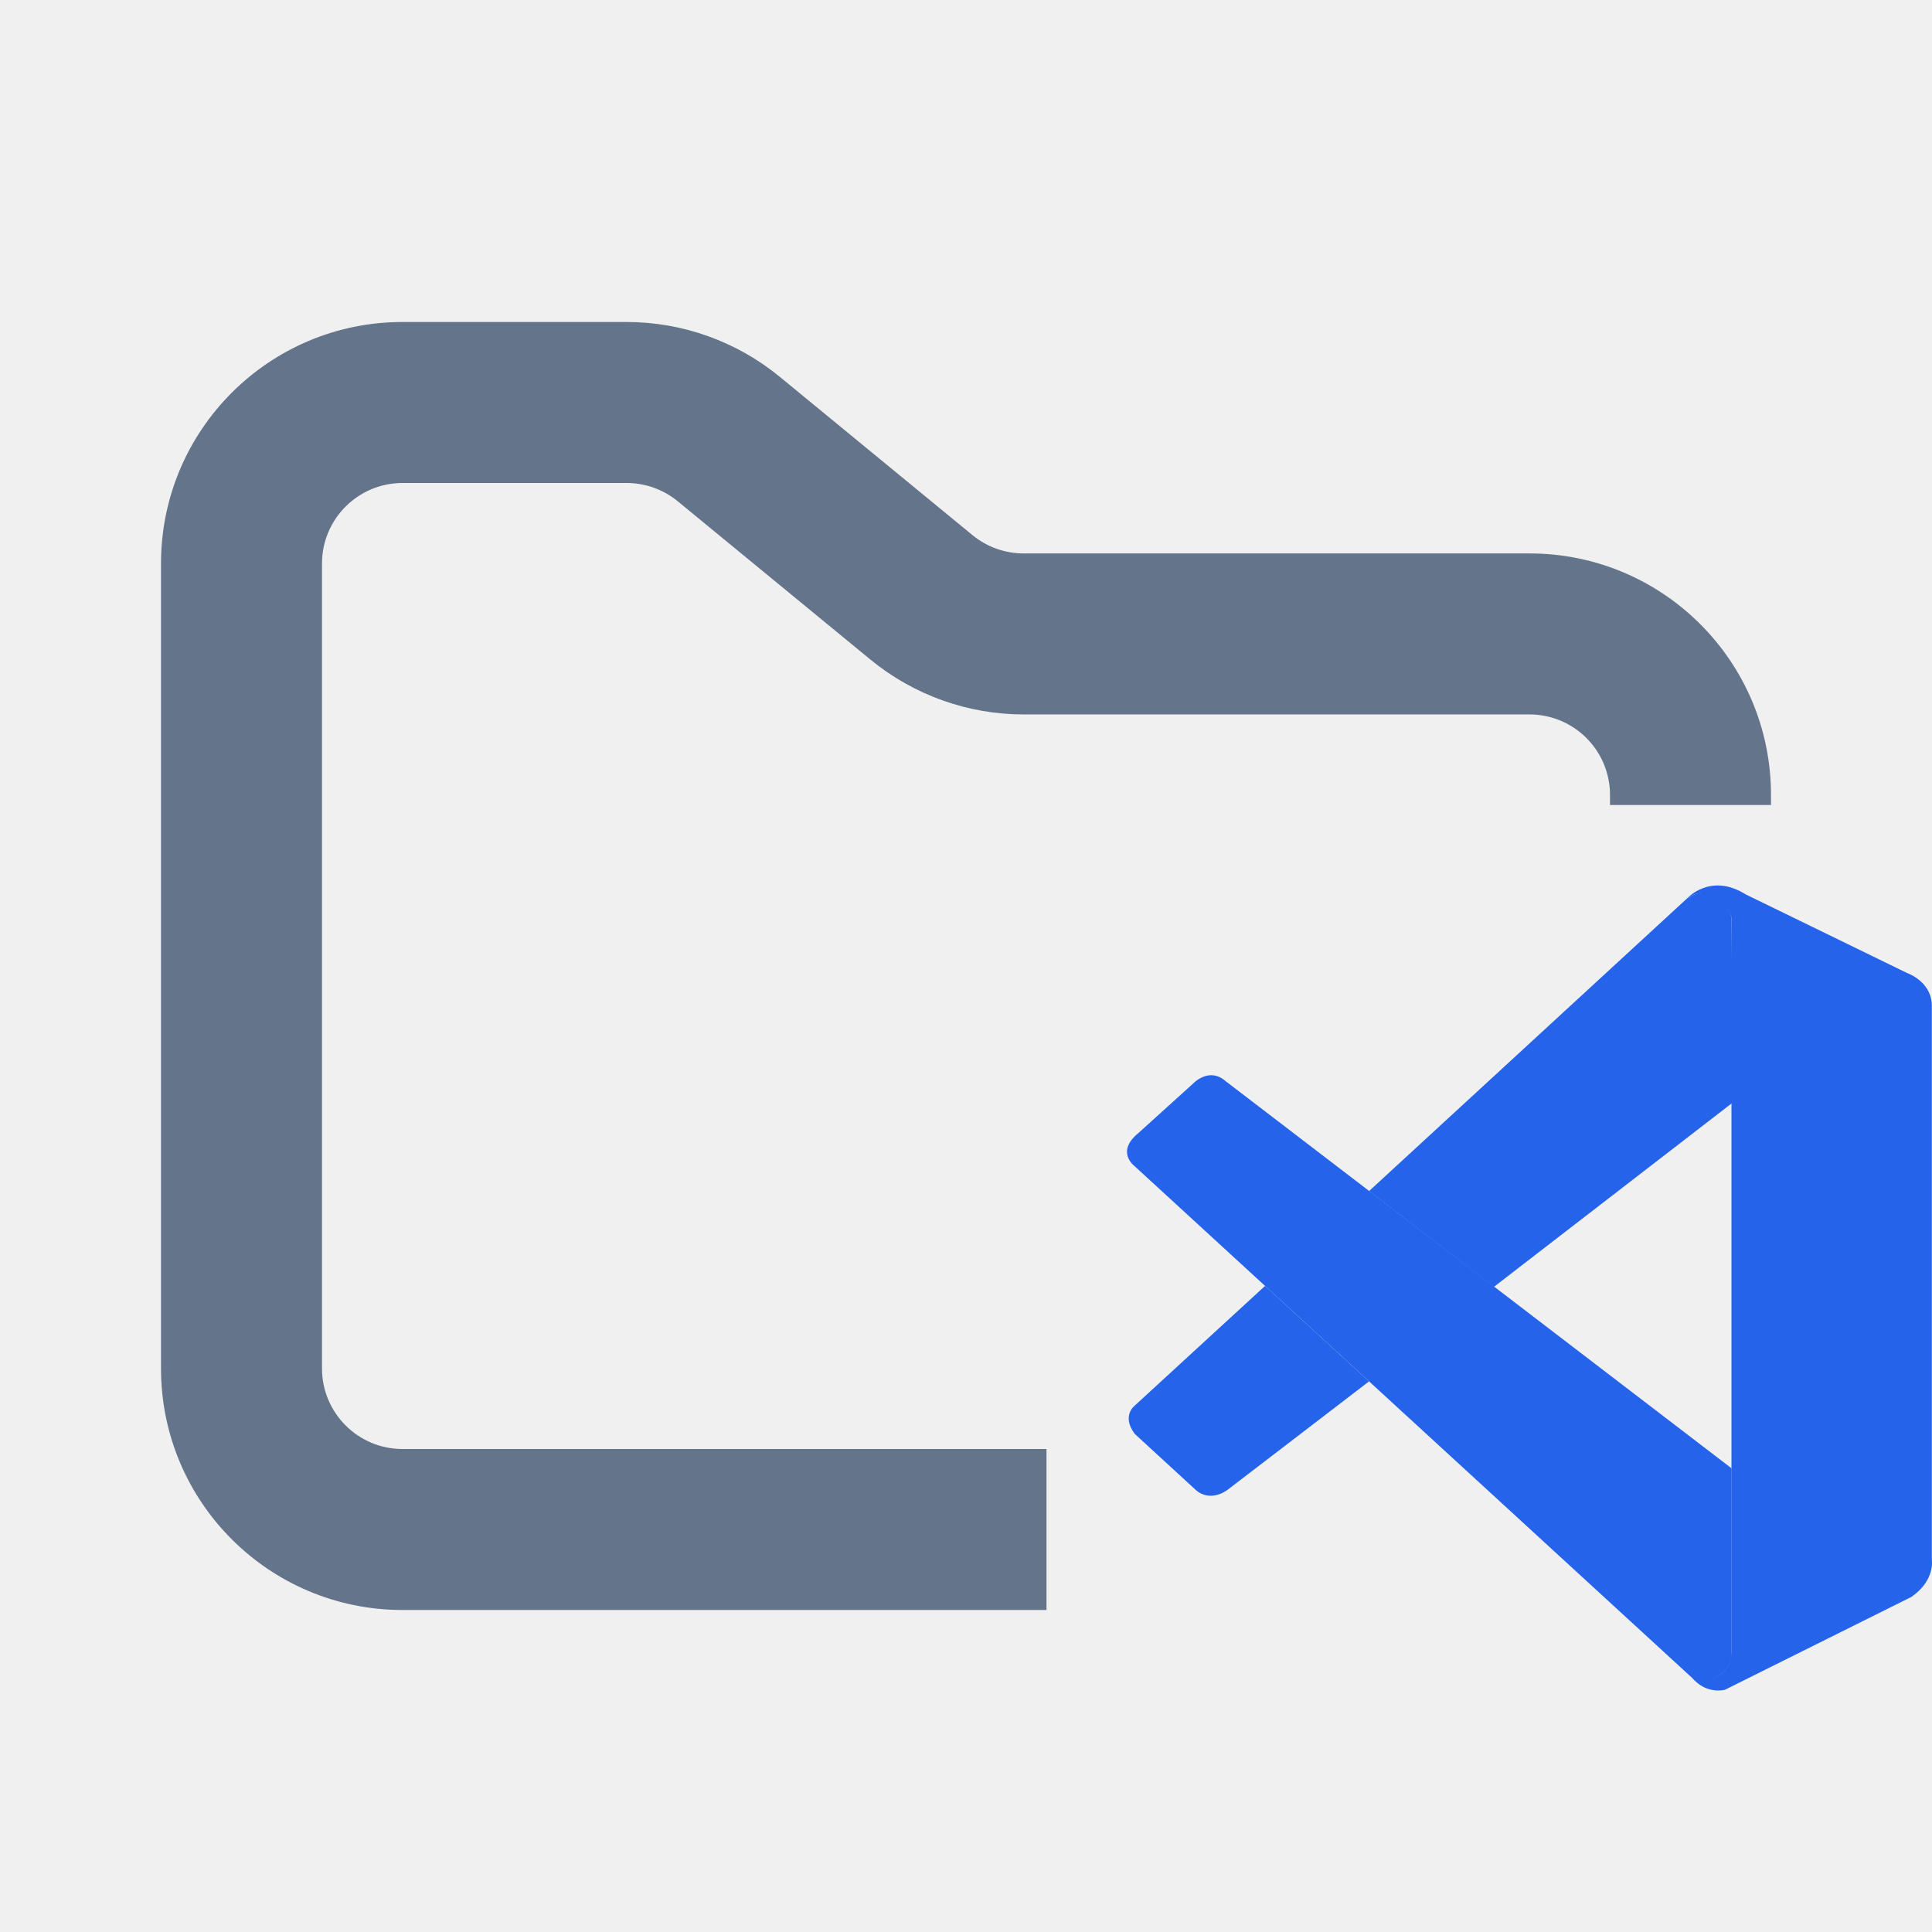
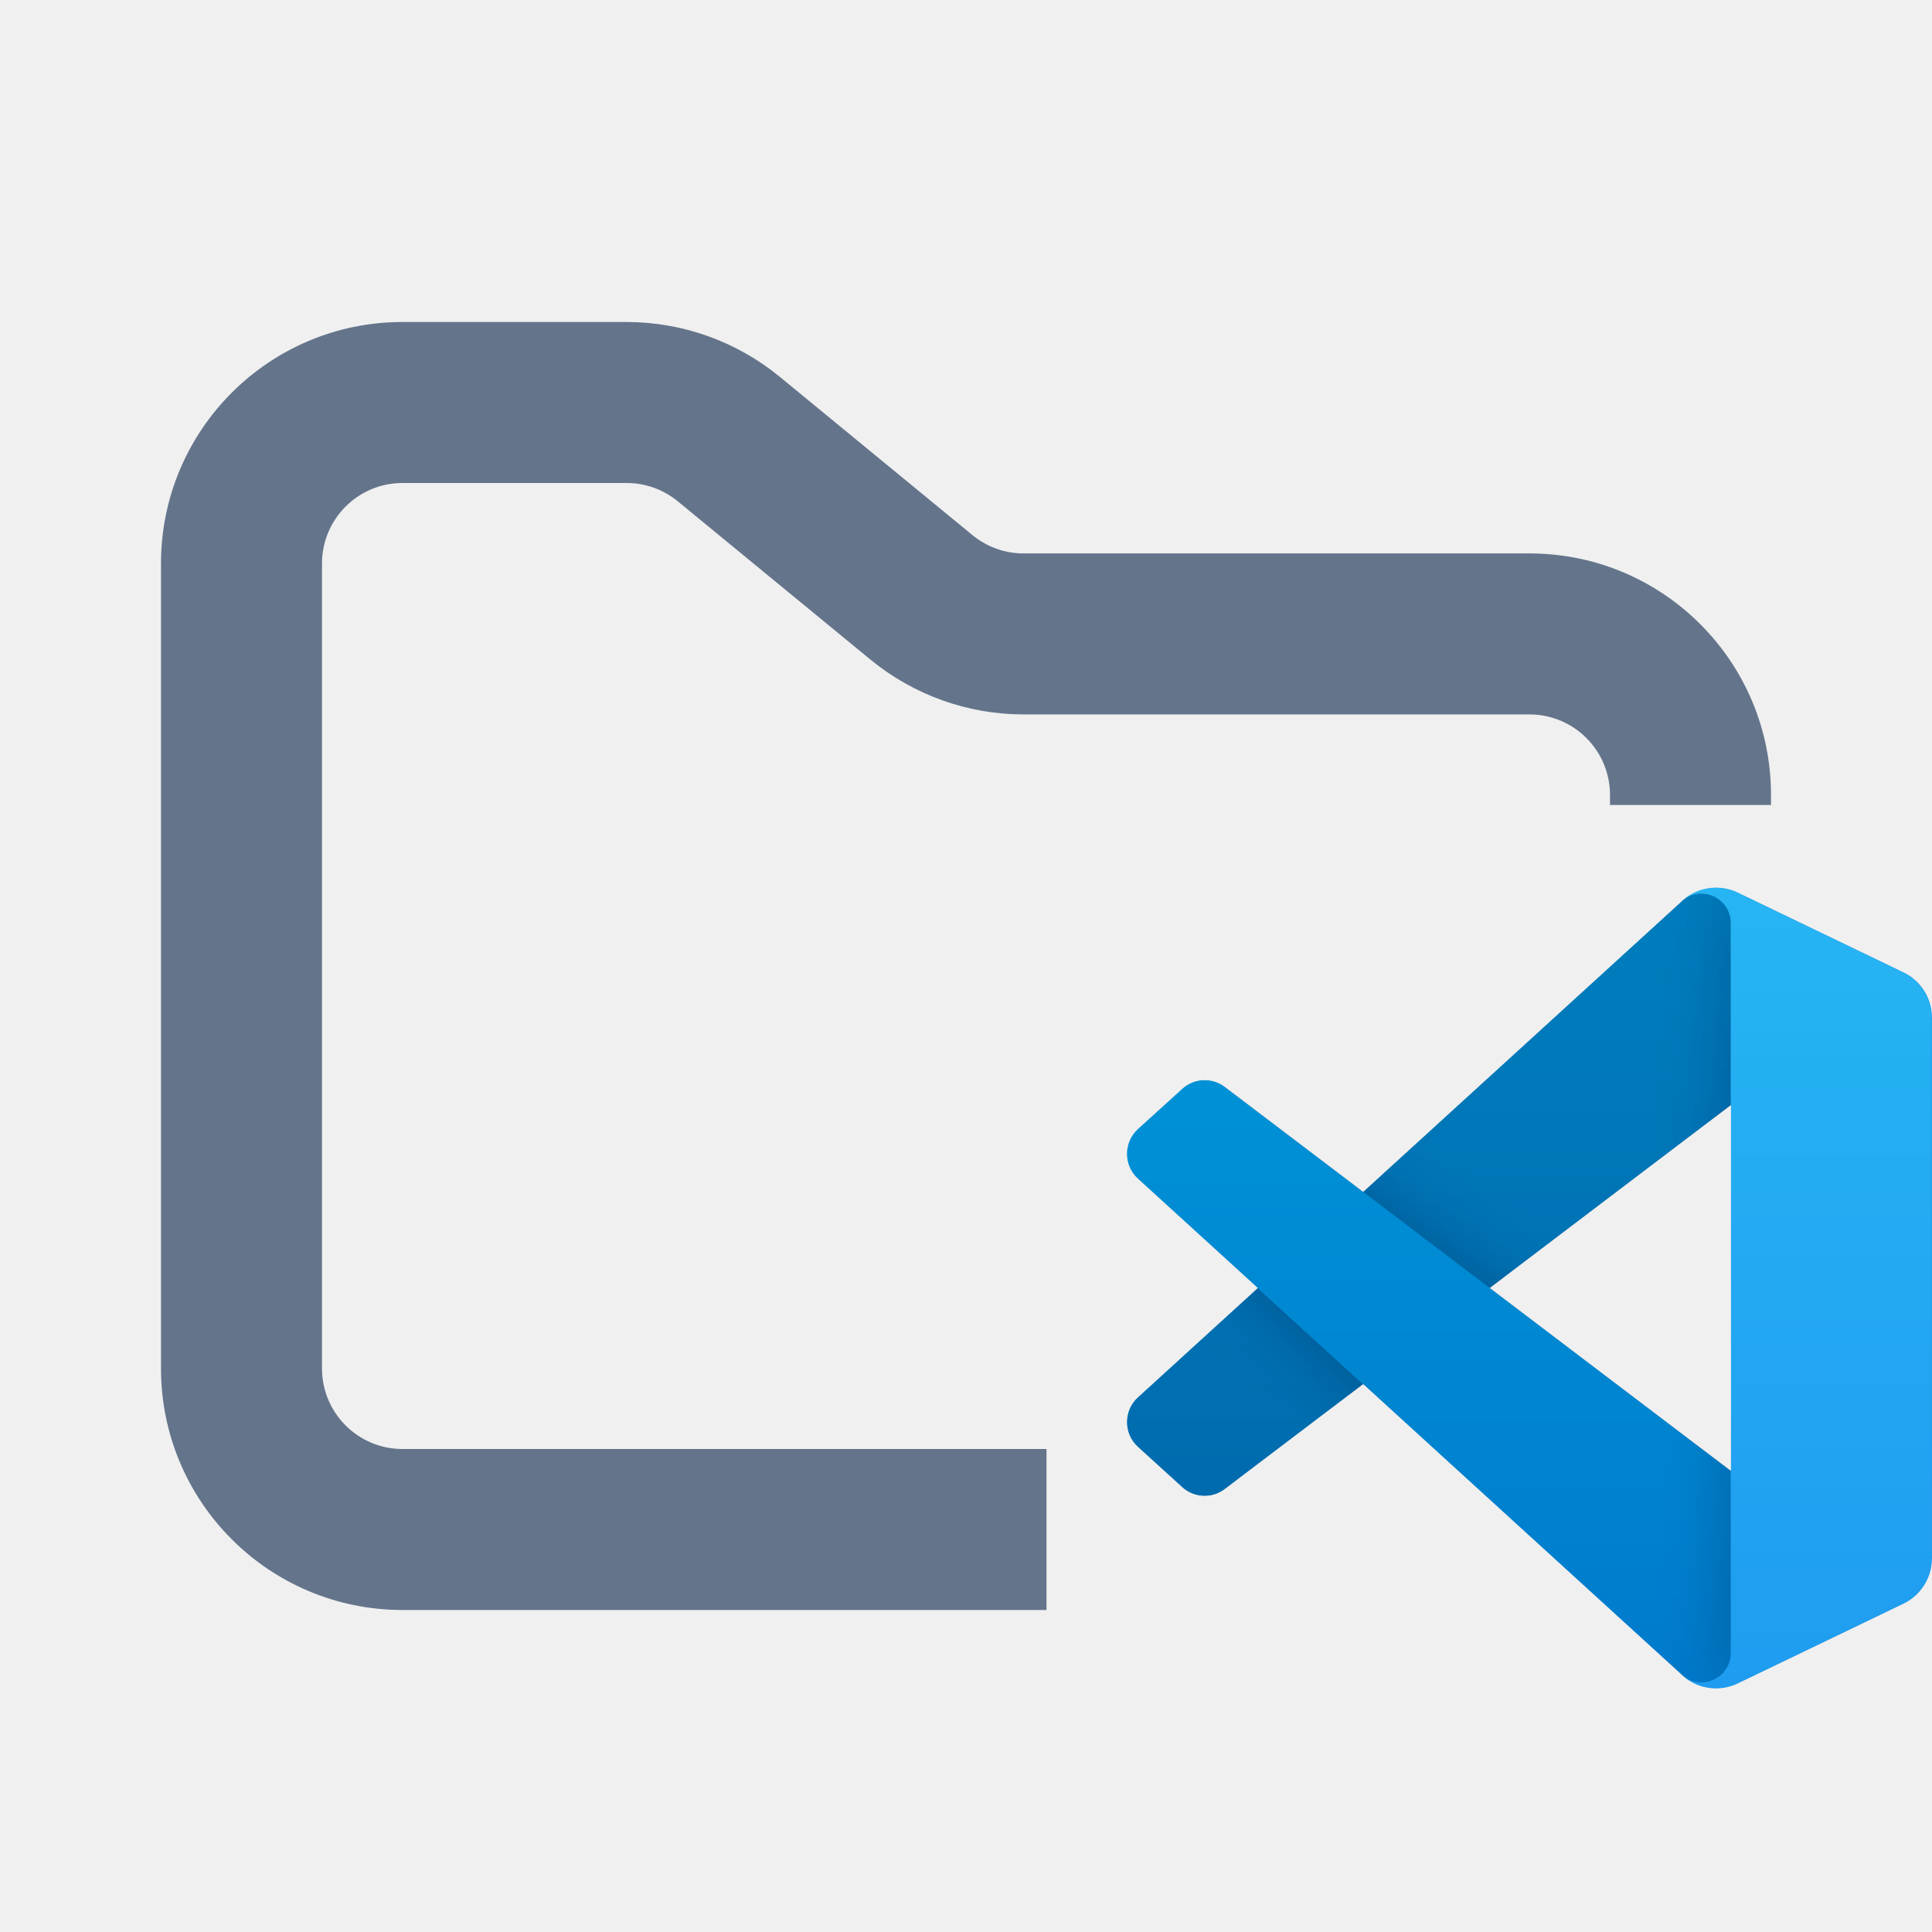
<svg xmlns="http://www.w3.org/2000/svg" width="24" height="24" viewBox="0 0 24 24" fill="none">
  <path fill-rule="evenodd" clip-rule="evenodd" d="M5 4C3.343 4 2 5.343 2 7V17C2 18.657 3.343 20 5 20H13V18H5C4.448 18 4 17.552 4 17V7C4 6.448 4.448 6 5 6H7.784C8.015 6 8.24 6.08 8.419 6.227L10.812 8.193C11.349 8.634 12.022 8.875 12.716 8.875H19C19.552 8.875 20 9.323 20 9.875V10H22V9.875C22 8.218 20.657 6.875 19 6.875H12.716C12.485 6.875 12.26 6.795 12.081 6.648L9.688 4.682C9.151 4.241 8.478 4 7.784 4H5Z" fill="#64748B" />
-   <g clip-path="url(#clip0_37532_218)">
-     <path d="M14.095 14.487C14.095 14.487 13.852 14.31 14.144 14.073L14.825 13.457C14.825 13.457 15.02 13.25 15.226 13.431L21.51 18.24V20.546C21.51 20.546 21.507 20.908 21.047 20.868L14.095 14.487Z" fill="#2563EB" />
-     <path d="M15.715 15.974L14.095 17.462C14.095 17.462 13.929 17.587 14.095 17.811L14.847 18.502C14.847 18.502 15.026 18.696 15.29 18.476L17.007 17.16L15.715 15.974Z" fill="#2563EB" />
-     <path d="M18.558 15.986L21.529 13.693L21.509 11.399C21.509 11.399 21.383 10.899 20.959 11.159L17.007 14.796L18.558 15.986Z" fill="#2563EB" />
-     <path d="M21.047 20.871C21.219 21.049 21.428 20.991 21.428 20.991L23.743 19.838C24.04 19.634 23.998 19.38 23.998 19.38V12.495C23.998 12.192 23.692 12.088 23.692 12.088L21.685 11.11C21.247 10.836 20.959 11.159 20.959 11.159C20.959 11.159 21.329 10.891 21.509 11.399V20.504C21.509 20.566 21.496 20.628 21.47 20.683C21.417 20.791 21.302 20.891 21.027 20.849L21.047 20.871Z" fill="#2563EB" />
+   <mask id="mask0_38272_281" style="mask-type:alpha" maskUnits="userSpaceOnUse" x="14" y="11" width="10" height="10">
+     <path fill-rule="evenodd" clip-rule="evenodd" d="M21.091 20.932C21.249 20.993 21.428 20.989 21.587 20.913L23.646 19.922C23.862 19.818 24 19.599 24 19.359V12.641C24 12.401 23.862 12.182 23.646 12.078L21.587 11.087C21.379 10.987 21.134 11.012 20.951 11.145C20.925 11.164 20.9 11.185 20.877 11.208L16.936 14.804L15.219 13.501C15.059 13.38 14.835 13.39 14.687 13.525L14.136 14.025C13.955 14.191 13.954 14.476 14.136 14.642L15.625 16L14.136 17.358C13.954 17.524 13.955 17.809 14.136 17.974L14.687 18.475C14.835 18.61 15.059 18.62 15.219 18.499L16.936 17.196L20.877 20.792C20.939 20.854 21.012 20.901 21.091 20.932ZM21.502 13.73L18.511 16L21.502 18.27V13.73Z" fill="white" />
+   </mask>
+   <g mask="url(#mask0_38272_281)">
+     <path d="M23.646 12.08L21.586 11.088C21.347 10.973 21.062 11.021 20.875 11.208L14.13 17.358C13.948 17.524 13.949 17.809 14.13 17.974L14.681 18.475C14.83 18.61 15.053 18.62 15.213 18.499L23.336 12.337C23.609 12.13 24 12.325 24 12.667V12.643C24 12.403 23.863 12.184 23.646 12.08Z" fill="#0065A9" />
+     <g filter="url(#filter0_d_38272_281)">
+       <path d="M23.646 19.92L21.586 20.913C21.347 21.027 21.062 20.979 20.875 20.792L14.13 14.642C13.948 14.476 13.949 14.191 14.13 14.025L14.681 13.525C14.83 13.39 15.053 13.38 15.213 13.501L23.336 19.663C23.609 19.87 24 19.675 24 19.333V19.357C24 19.597 23.863 19.816 23.646 19.92Z" fill="#007ACC" />
+     </g>
+     <g filter="url(#filter1_d_38272_281)">
+       <path d="M21.586 20.913C21.347 21.027 21.062 20.979 20.875 20.792C21.106 21.022 21.5 20.859 21.5 20.533V11.467C21.5 11.141 21.106 10.978 20.875 11.208C21.062 11.021 21.347 10.973 21.586 11.087L23.646 12.078C23.862 12.182 24 12.401 24 12.641V19.359C24 19.599 23.862 19.818 23.646 19.922L21.586 20.913Z" fill="#1F9CF0" />
+     </g>
+     <g style="mix-blend-mode:overlay" opacity="0.25">
+       <path fill-rule="evenodd" clip-rule="evenodd" d="M21.085 20.932C21.243 20.993 21.422 20.989 21.581 20.913L23.64 19.922C23.856 19.818 23.994 19.599 23.994 19.359V12.641C23.994 12.401 23.856 12.182 23.64 12.078L21.581 11.087C21.373 10.987 21.128 11.012 20.945 11.145C20.919 11.164 20.894 11.185 20.871 11.208L16.929 14.804L15.213 13.501C15.053 13.38 14.829 13.39 14.681 13.525L14.13 14.025C13.949 14.191 13.948 14.476 14.13 14.642L15.619 16L14.13 17.358C13.948 17.524 13.949 17.809 14.13 17.975L14.681 18.476C14.829 18.61 15.053 18.62 15.213 18.499L16.929 17.196L20.871 20.792C20.933 20.854 21.006 20.901 21.085 20.932ZM21.495 13.73L18.505 16L21.495 18.27V13.73Z" fill="url(#paint0_linear_38272_281)" />
+     </g>
  </g>
  <defs>
-     <clipPath id="clip0_37532_218">
-       <rect width="10" height="10" fill="white" transform="translate(14 11)" />
-     </clipPath>
+     <filter id="filter0_d_38272_281" x="13.161" y="12.583" width="11.673" height="9.225" filterUnits="userSpaceOnUse" color-interpolation-filters="sRGB">
+       <feFlood flood-opacity="0" result="BackgroundImageFix" />
+       <feColorMatrix in="SourceAlpha" type="matrix" values="0 0 0 0 0 0 0 0 0 0 0 0 0 0 0 0 0 0 127 0" result="hardAlpha" />
+       <feOffset />
+       <feGaussianBlur stdDeviation="0.417" />
+       <feColorMatrix type="matrix" values="0 0 0 0 0 0 0 0 0 0 0 0 0 0 0 0 0 0 0.25 0" />
+       <feBlend mode="overlay" in2="BackgroundImageFix" result="effect1_dropShadow_38272_281" />
+       <feBlend mode="normal" in="SourceGraphic" in2="effect1_dropShadow_38272_281" result="shape" />
+     </filter>
+     <filter id="filter1_d_38272_281" x="20.042" y="10.192" width="4.792" height="11.615" filterUnits="userSpaceOnUse" color-interpolation-filters="sRGB">
+       <feFlood flood-opacity="0" result="BackgroundImageFix" />
+       <feColorMatrix in="SourceAlpha" type="matrix" values="0 0 0 0 0 0 0 0 0 0 0 0 0 0 0 0 0 0 127 0" result="hardAlpha" />
+       <feOffset />
+       <feGaussianBlur stdDeviation="0.417" />
+       <feColorMatrix type="matrix" values="0 0 0 0 0 0 0 0 0 0 0 0 0 0 0 0 0 0 0.25 0" />
+       <feBlend mode="overlay" in2="BackgroundImageFix" result="effect1_dropShadow_38272_281" />
+       <feBlend mode="normal" in="SourceGraphic" in2="effect1_dropShadow_38272_281" result="shape" />
+     </filter>
+     <linearGradient id="paint0_linear_38272_281" x1="18.994" y1="11.026" x2="18.994" y2="20.974" gradientUnits="userSpaceOnUse">
+       <stop stop-color="white" />
+       <stop offset="1" stop-color="white" stop-opacity="0" />
+     </linearGradient>
  </defs>
</svg>
